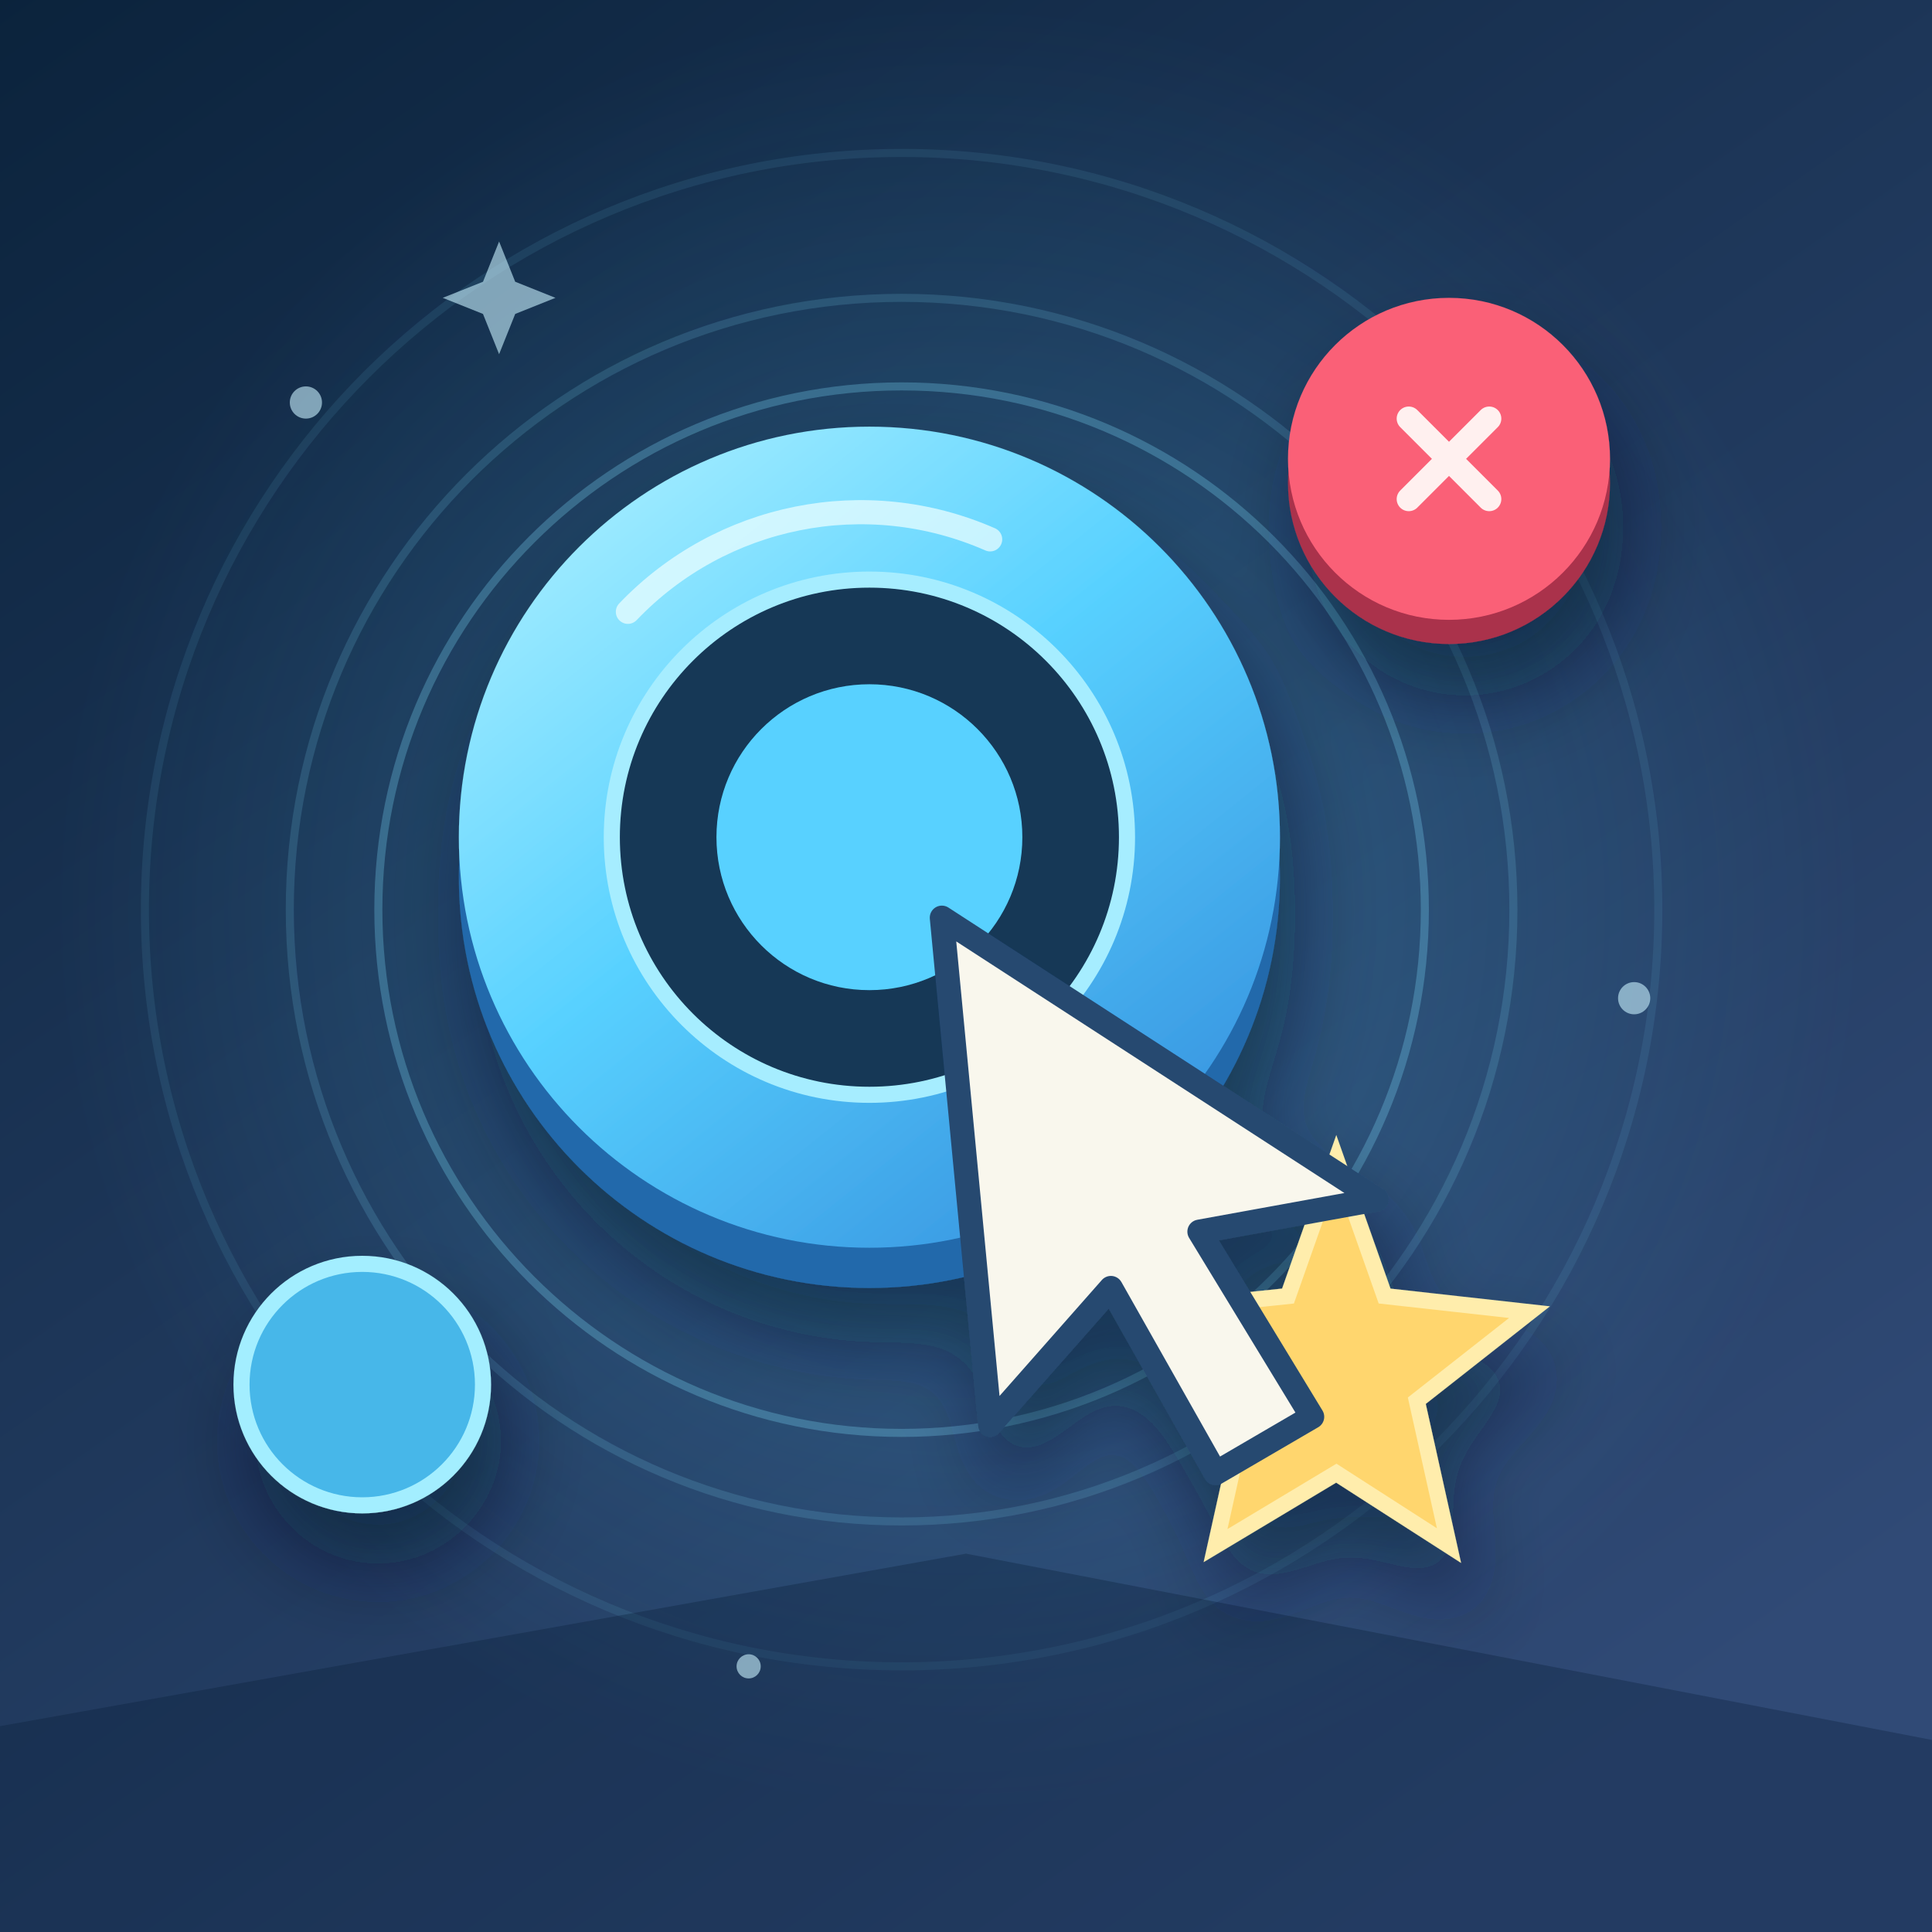
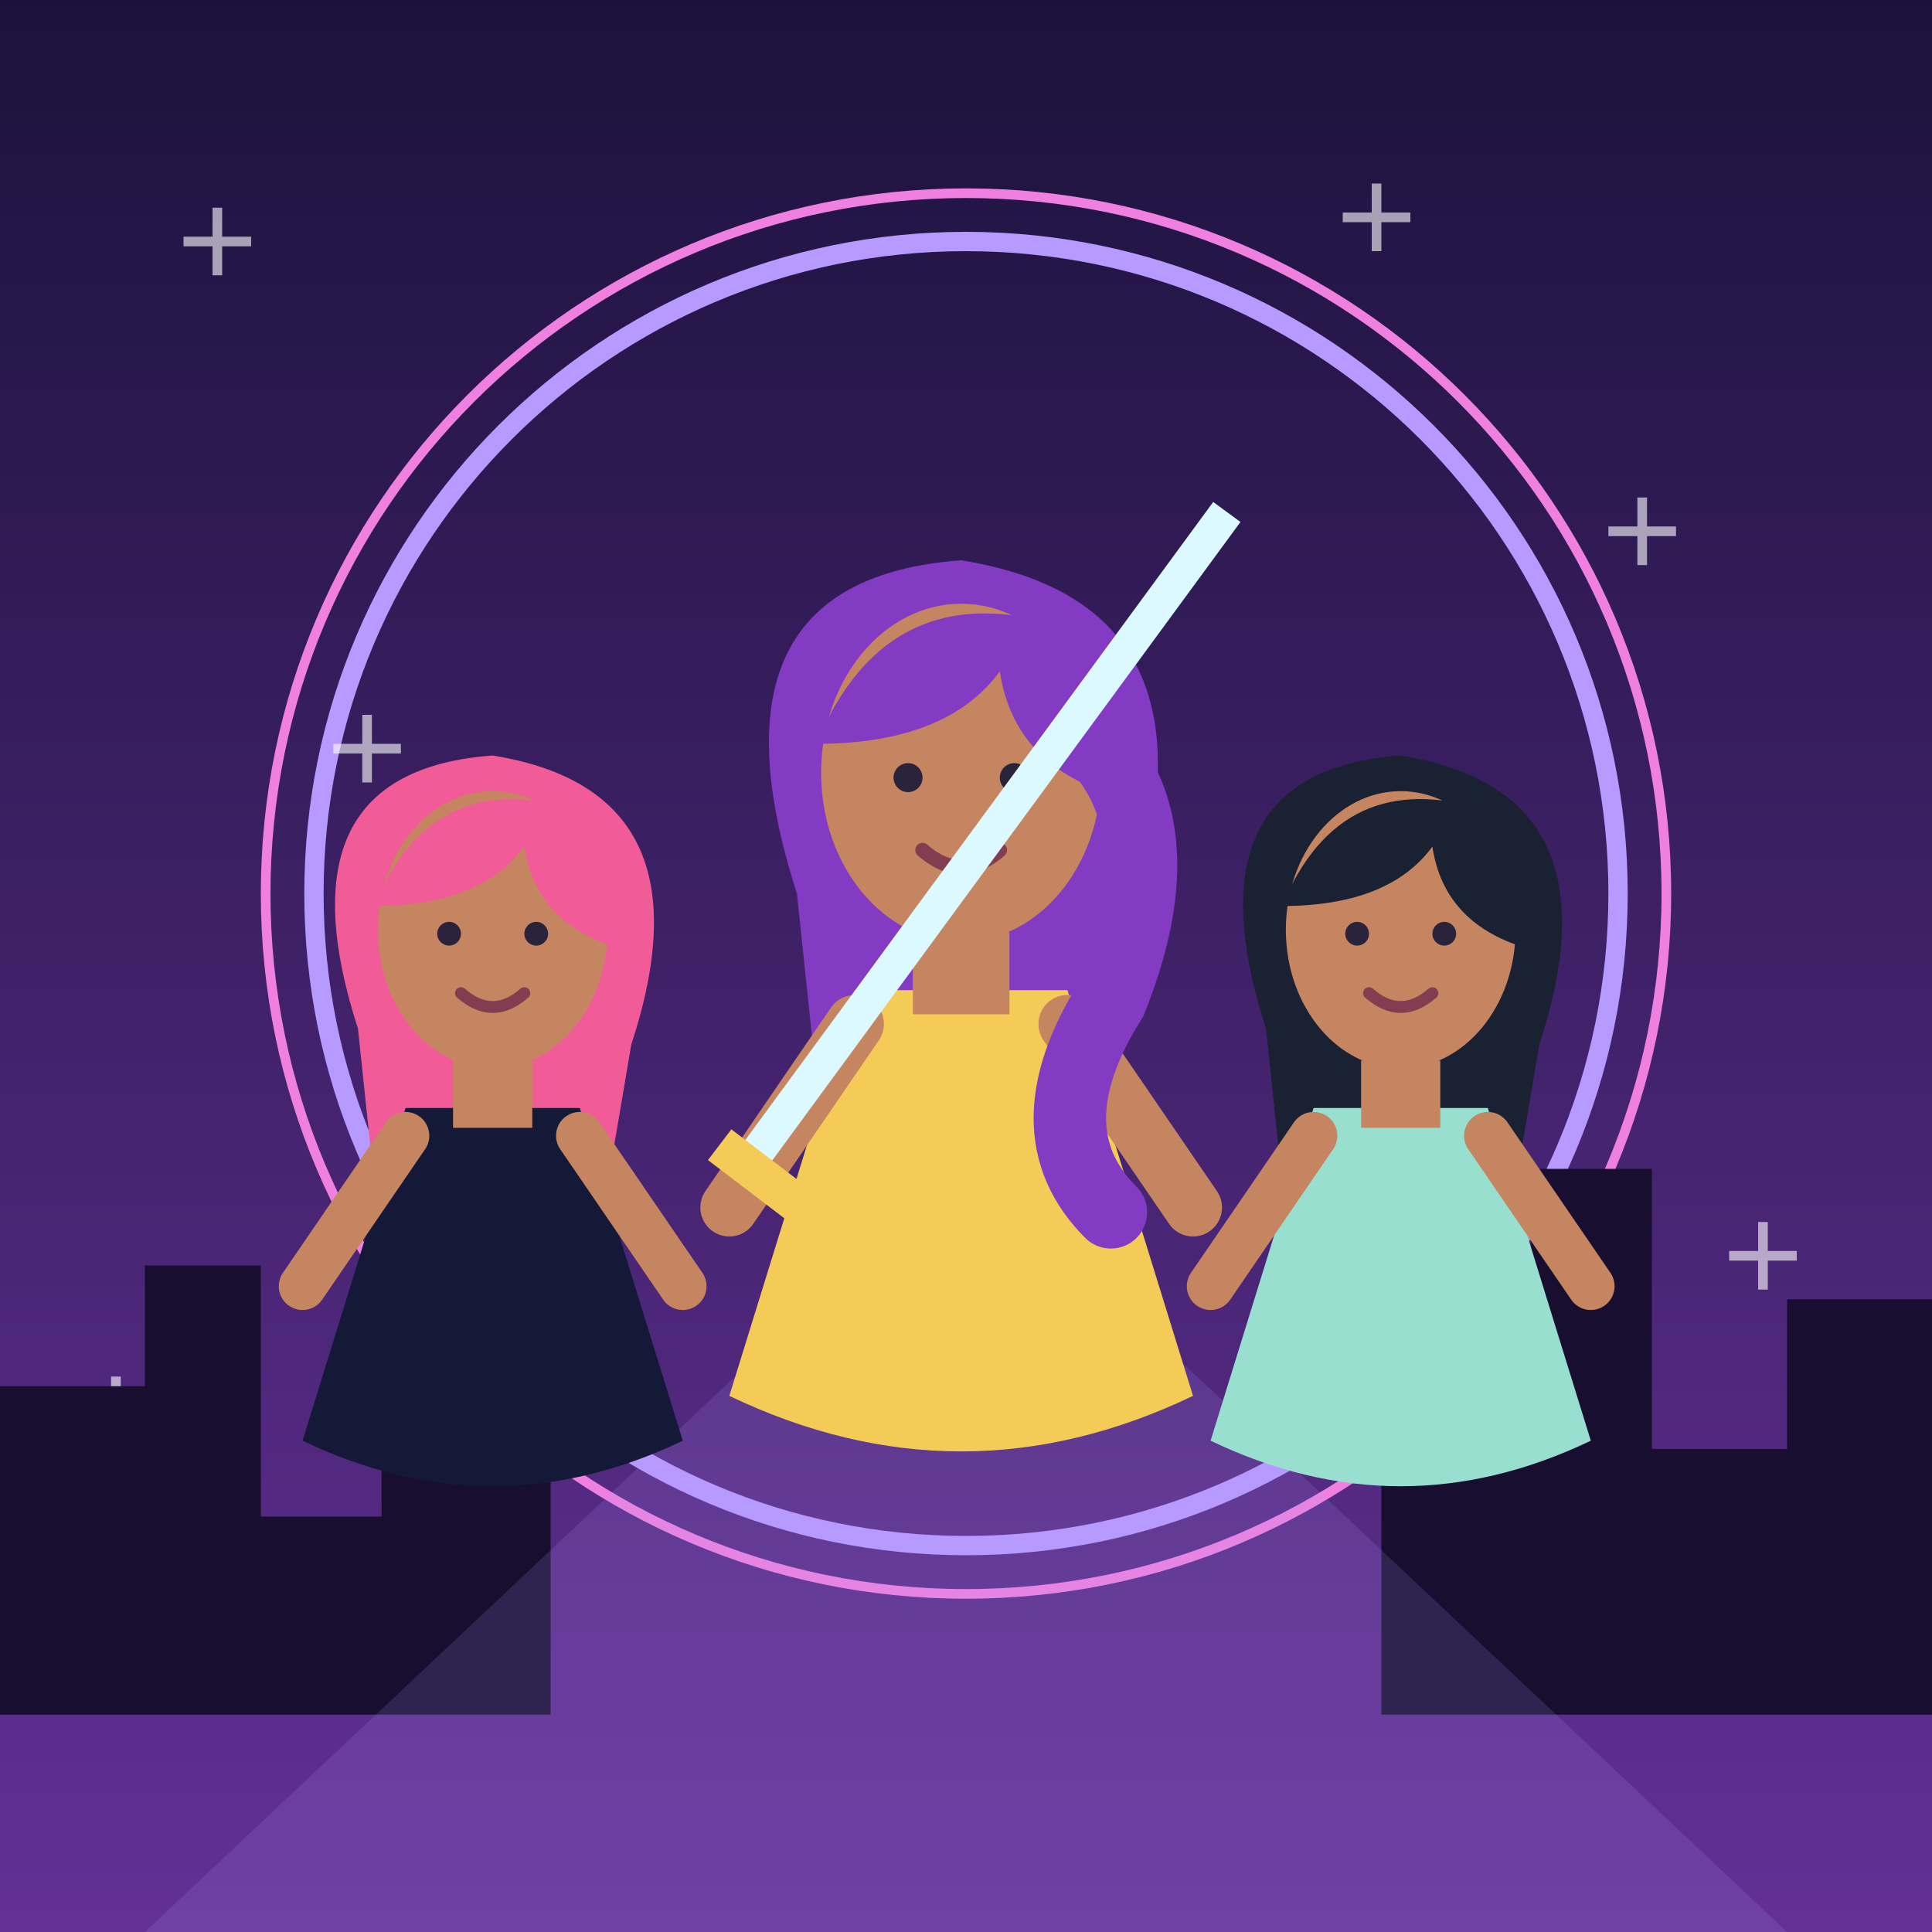
- <svg xmlns="http://www.w3.org/2000/svg" width="240" height="240" viewBox="0 0 240 240">
+ <svg xmlns="http://www.w3.org/2000/svg" viewBox="0 0 400 400">
  <defs>
-     <linearGradient id="sky" x2=".7" y2="1">
-       <stop stop-color="#0b233c" />
-       <stop offset="1" stop-color="#304a76" />
+     <linearGradient id="sky" x2="0" y2="1">
+       <stop stop-color="#1b123b" />
+       <stop offset="1" stop-color="#643096" />
    </linearGradient>
-     <radialGradient id="halo">
-       <stop stop-color="#58d1ff" stop-opacity=".26" />
-       <stop offset="1" stop-color="#58d1ff" stop-opacity="0" />
-     </radialGradient>
-     <linearGradient id="blue" x2=".8" y2="1">
-       <stop stop-color="#b7f4ff" />
-       <stop offset=".5" stop-color="#58d1ff" />
-       <stop offset="1" stop-color="#3692df" />
-     </linearGradient>
-     <filter id="shadow" x="-40%" y="-40%" width="180%" height="190%">
-       <feDropShadow dy="7" stdDeviation="5" flood-color="#07192e" flood-opacity=".45" />
-     </filter>
  </defs>
-   <path fill="url(#sky)" d="M0 0h240v240H0z" />
-   <circle cx="119" cy="113" r="112" fill="url(#halo)" />
-   <g fill="none" stroke="#7ee0ff">
-     <circle cx="112" cy="113" r="94" opacity=".09" />
-     <circle cx="112" cy="113" r="76" opacity=".16" />
-     <circle cx="112" cy="113" r="65" opacity=".28" />
+   <path fill="url(#sky)" d="M0 0h400v400H0z" />
+   <circle cx="200" cy="185" r="135" fill="none" stroke="#b69aff" stroke-width="4" />
+   <circle cx="200" cy="185" r="145" fill="none" stroke="#ef80df" stroke-width="2" />
+   <path d="M45 43v14m-7-7h14" stroke="#ffffff" stroke-width="2" opacity=".6" />
+   <path d="M340 103v14m-7-7h14" stroke="#ffffff" stroke-width="2" opacity=".6" />
+   <path d="M285 38v14m-7-7h14" stroke="#ffffff" stroke-width="2" opacity=".6" />
+   <path d="M76 148v14m-7-7h14" stroke="#ffffff" stroke-width="2" opacity=".6" />
+   <path d="M365 253v14m-7-7h14" stroke="#ffffff" stroke-width="2" opacity=".6" />
+   <path d="M24 285v14m-7-7h14" stroke="#ffffff" stroke-width="2" opacity=".6" />
+   <path d="M0 355V287h30v-25h24v52h25v-42h35v83h172v-69h31v-44h25v58h28v-31h30v86z" fill="#170e30" />
+   <path d="M200 240L30 400h340z" fill="#b898ff" opacity=".15" />
+   <g transform="translate(102 213) scale(.82)">
+     <path d="M-34 0Q-55-65 0-69Q56-60 35 4L26 57H-28Z" fill="#f15b97" />
+     <path d="M-22 20L-48 104Q0 127 48 104L22 20Z" fill="#151938" />
+     <path d="M-22 27L-48 65M22 27L48 65" stroke="#c68561" stroke-width="12" stroke-linecap="round" />
+     <path d="M-10 8V25H10V8" fill="#c68561" />
+     <ellipse cy="-25" rx="29" ry="35" fill="#c68561" />
+     <path d="M-30-31Q-15-67 22-55L33-20Q11-26 8-46Q-3-31-30-31" fill="#f15b97" />
+     <g fill="#29233b">
+       <circle cx="-11" cy="-24" r="3" />
+       <circle cx="11" cy="-24" r="3" />
+     </g>
+     <path d="M-8-9Q0-2 8-9" fill="none" stroke="#823e50" stroke-width="3" stroke-linecap="round" />
  </g>
-   <path d="m-20 218 140-25 140 27v30H-20Z" fill="#071c35" opacity=".32" />
-   <g filter="url(#shadow)">
-     <circle cx="108" cy="109" r="51" fill="#2269ab" />
-     <circle cx="108" cy="104" r="51" fill="url(#blue)" />
-     <circle cx="108" cy="104" r="32" fill="#143757" stroke="#a6edff" stroke-width="2" />
-     <circle cx="108" cy="104" r="19" fill="#58d1ff" />
-     <path d="M78 76a40 40 0 0 1 45-9" fill="none" stroke="#efffff" stroke-width="3" stroke-linecap="round" opacity=".7" />
-     <circle cx="180" cy="60" r="20" fill="#aa304c" />
-     <circle cx="180" cy="57" r="20" fill="#fa6077" />
-     <path d="m175 52 10 10m0-10-10 10" stroke="#fff0ef" stroke-width="3" stroke-linecap="round" />
-     <circle cx="45" cy="172" r="15" fill="#47b7e9" stroke="#a3eeff" stroke-width="2" />
-     <path d="m160 161 6-17 6 17 18 2-14 11 4 18-14-9-15 9 4-18-14-11Z" fill="#ffd66e" stroke="#ffedac" stroke-width="2" />
-     <path d="m117 114 6 63 15-17 13 23 12-7-14-23 22-4Z" fill="#f9f7ed" stroke="#264870" stroke-width="3" stroke-linejoin="round" />
+   <g transform="translate(290 213) scale(.82)">
+     <path d="M-34 0Q-55-65 0-69Q56-60 35 4L26 57H-28Z" fill="#192132" />
+     <path d="M-22 20L-48 104Q0 127 48 104L22 20Z" fill="#99dfd0" />
+     <path d="M-22 27L-48 65M22 27L48 65" stroke="#c68561" stroke-width="12" stroke-linecap="round" />
+     <path d="M-10 8V25H10V8" fill="#c68561" />
+     <ellipse cy="-25" rx="29" ry="35" fill="#c68561" />
+     <path d="M-30-31Q-15-67 22-55L33-20Q11-26 8-46Q-3-31-30-31" fill="#192132" />
+     <g fill="#29233b">
+       <circle cx="-11" cy="-24" r="3" />
+       <circle cx="11" cy="-24" r="3" />
+     </g>
+     <path d="M-8-9Q0-2 8-9" fill="none" stroke="#823e50" stroke-width="3" stroke-linecap="round" />
  </g>
-   <g fill="#c9f2ff" opacity=".6">
-     <circle cx="38" cy="50" r="2" />
-     <circle cx="203" cy="124" r="2" />
-     <circle cx="93" cy="207" r="1.5" />
-     <path d="m62 30 2 5 5 2-5 2-2 5-2-5-5-2 5-2Z" />
+   <g transform="translate(199 185)">
+     <path d="M-34 0Q-55-65 0-69Q56-60 35 4L26 57H-28Z" fill="#823bc2" />
+     <path d="M-22 20L-48 104Q0 127 48 104L22 20Z" fill="#f4cb56" />
+     <path d="M-22 27L-48 65M22 27L48 65" stroke="#c68561" stroke-width="12" stroke-linecap="round" />
+     <path d="M-10 8V25H10V8" fill="#c68561" />
+     <ellipse cy="-25" rx="29" ry="35" fill="#c68561" />
+     <path d="M-30-31Q-15-67 22-55L33-20Q11-26 8-46Q-3-31-30-31" fill="#823bc2" />
+     <g fill="#29233b">
+       <circle cx="-11" cy="-24" r="3" />
+       <circle cx="11" cy="-24" r="3" />
+     </g>
+     <path d="M-8-9Q0-2 8-9" fill="none" stroke="#823e50" stroke-width="3" stroke-linecap="round" />
+     <path d="M22-36Q47-18 31 22Q14 49 31 66" fill="none" stroke="#823bc2" stroke-width="15" stroke-linecap="round" />
  </g>
+   <path d="M155 241L254 106" stroke="#dcf9ff" stroke-width="7" />
+   <path d="M149 237l21 16" stroke="#f4cb56" stroke-width="8" />
</svg>
